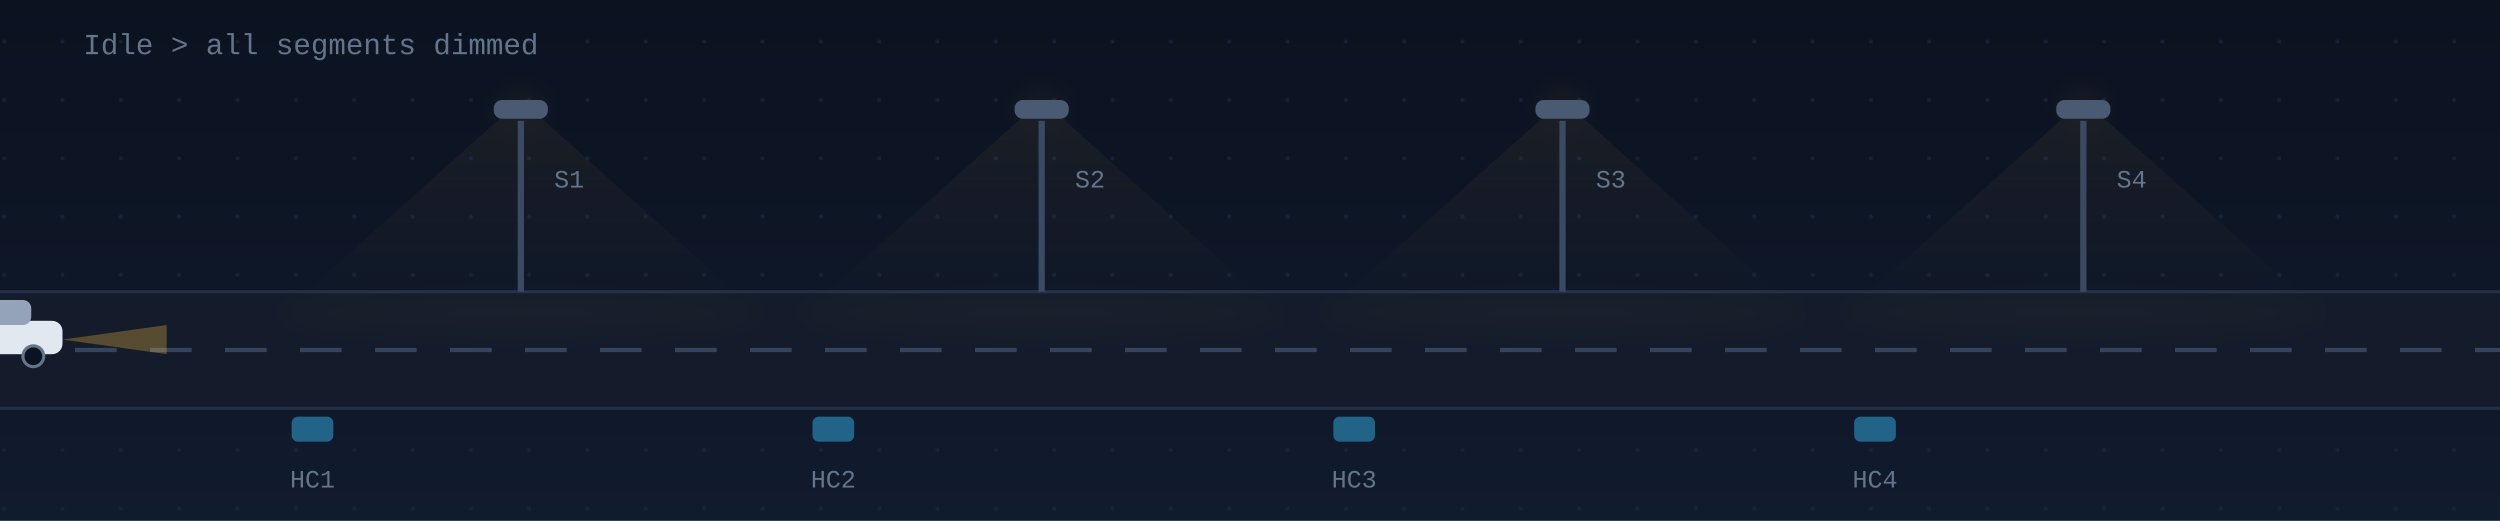
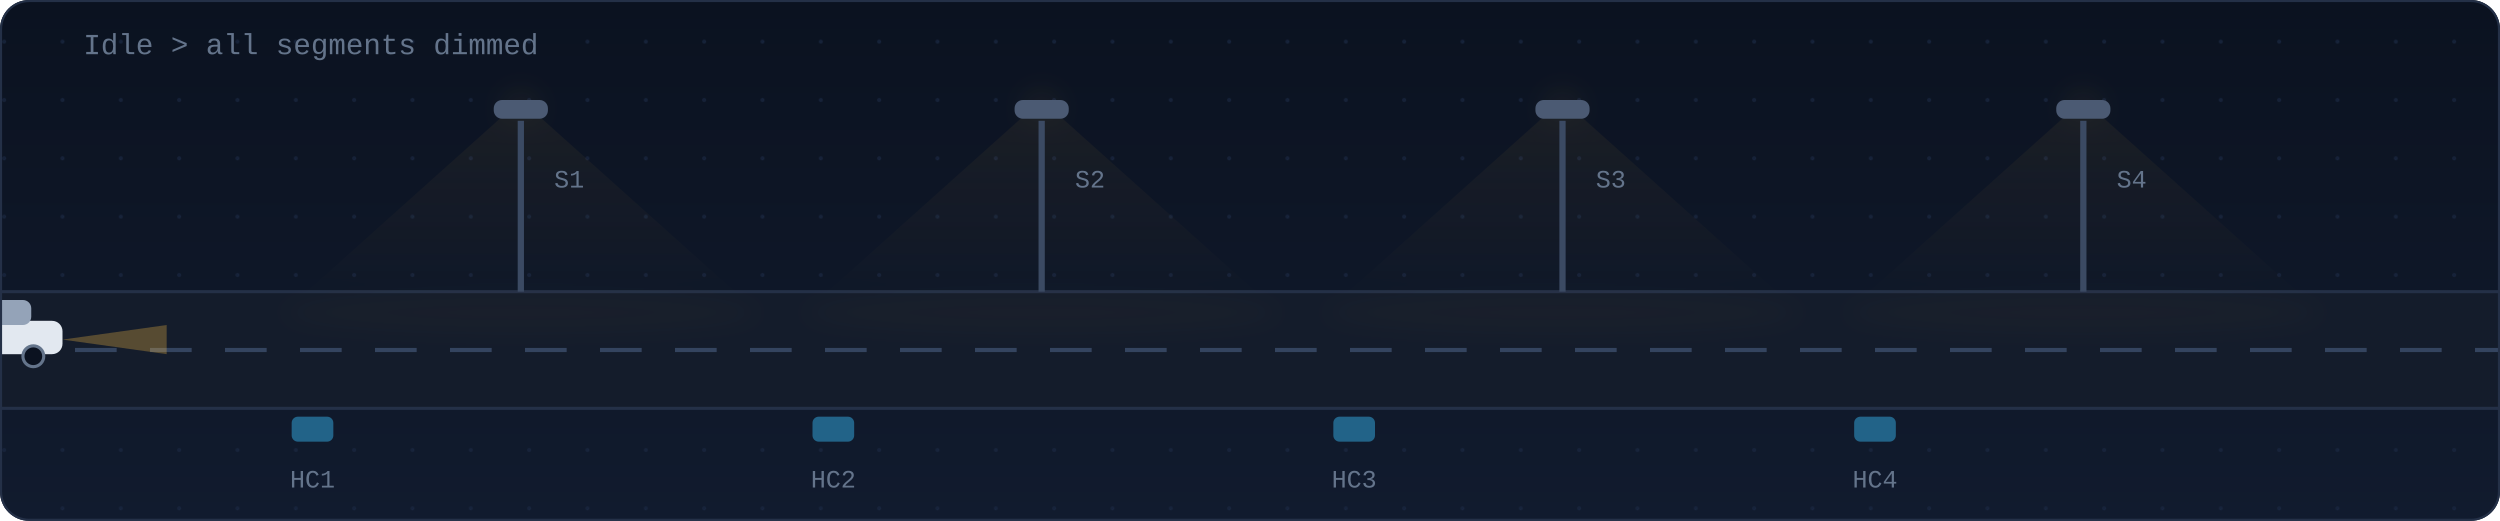
<svg xmlns="http://www.w3.org/2000/svg" viewBox="0 150 1200 250" width="1200" height="250" role="img" aria-label="Animated cascading light corridor following a vehicle">
-   <defs>
-     <linearGradient id="bg" x1="0" y1="0" x2="0" y2="1">
-       <stop offset="0" stop-color="#0b1220" />
-       <stop offset="1" stop-color="#111b2e" />
-     </linearGradient>
-     <linearGradient id="cone" x1="0" y1="0" x2="0" y2="1">
-       <stop offset="0" stop-color="#f5b942" stop-opacity="0.60" />
-       <stop offset="1" stop-color="#f5b942" stop-opacity="0" />
-     </linearGradient>
-     <pattern id="dots" width="28" height="28" patternUnits="userSpaceOnUse">
-       <circle cx="2" cy="2" r="1" fill="#1a2740" />
-     </pattern>
-     <filter id="soft" x="-50%" y="-50%" width="200%" height="200%">
-       <feGaussianBlur stdDeviation="6" />
-     </filter>
-   </defs>
-   <rect y="150" width="1200" height="250" fill="url(#bg)" />
-   <rect y="150" width="1200" height="250" fill="url(#dots)" opacity="0.7" />
-   <text x="40" y="176" font-family="'SFMono-Regular', Consolas, 'Liberation Mono', monospace" font-size="14" fill="#f5b942" opacity="0">
-     <animate attributeName="opacity" dur="9s" repeatCount="indefinite" keyTimes="0;0.047;0.062;0.25;0.265;1" values="0;0;1;1;0;0" />HC1 detects vehicle  &gt;  S1, S2 active</text>
-   <text x="40" y="176" font-family="'SFMono-Regular', Consolas, 'Liberation Mono', monospace" font-size="14" fill="#f5b942" opacity="0">
-     <animate attributeName="opacity" dur="9s" repeatCount="indefinite" keyTimes="0;0.242;0.257;0.445;0.46;1" values="0;0;1;1;0;0" />HC2 detects vehicle  &gt;  S2, S3 active</text>
-   <text x="40" y="176" font-family="'SFMono-Regular', Consolas, 'Liberation Mono', monospace" font-size="14" fill="#f5b942" opacity="0">
-     <animate attributeName="opacity" dur="9s" repeatCount="indefinite" keyTimes="0;0.438;0.453;0.641;0.656;1" values="0;0;1;1;0;0" />HC3 detects vehicle  &gt;  S3, S4 active</text>
-   <text x="40" y="176" font-family="'SFMono-Regular', Consolas, 'Liberation Mono', monospace" font-size="14" fill="#f5b942" opacity="0">
-     <animate attributeName="opacity" dur="9s" repeatCount="indefinite" keyTimes="0;0.633;0.648;0.836;0.851;1" values="0;0;1;1;0;0" />HC4 detects vehicle  &gt;  S4 active</text>
-   <text x="40" y="176" font-family="'SFMono-Regular', Consolas, 'Liberation Mono', monospace" font-size="14" fill="#64748b" opacity="1">
-     <animate attributeName="opacity" dur="9s" repeatCount="indefinite" keyTimes="0;0.047;0.062;0.836;0.851;1" values="1;1;0;0;1;1" />Idle  &gt;  all segments dimmed</text>
-   <rect x="0" y="290" width="1200" height="56" fill="#141c2b" />
-   <line x1="0" y1="290" x2="1200" y2="290" stroke="#243047" stroke-width="1.5" />
-   <line x1="0" y1="346" x2="1200" y2="346" stroke="#243047" stroke-width="1.5" />
-   <line x1="0" y1="318" x2="1200" y2="318" stroke="#34445f" stroke-width="2" stroke-dasharray="20 16" />
-   <g opacity="0.10">
-     <animate attributeName="opacity" dur="9s" repeatCount="indefinite" keyTimes="0;0.047;0.062;0.25;0.265;1" values="0.1;0.1;1;1;0.1;0.1" />
-     <polygon points="241,206 259,206 355,292 145,292" fill="url(#cone)" />
-     <ellipse cx="250" cy="300" rx="115" ry="9" fill="#f5b942" opacity="0.22" filter="url(#soft)" />
-     <circle cx="250" cy="202" r="9" fill="#f5b942" opacity="0.55" filter="url(#soft)" />
+   <clipPath id="frameclip">
+     <rect x="0" y="150" width="1200" height="250" rx="14" />
+   </clipPath>
+   <g clip-path="url(#frameclip)">
+     <defs>
+       <linearGradient id="bg" x1="0" y1="0" x2="0" y2="1">
+         <stop offset="0" stop-color="#0b1220" />
+         <stop offset="1" stop-color="#111b2e" />
+       </linearGradient>
+       <linearGradient id="cone" x1="0" y1="0" x2="0" y2="1">
+         <stop offset="0" stop-color="#f5b942" stop-opacity="0.60" />
+         <stop offset="1" stop-color="#f5b942" stop-opacity="0" />
+       </linearGradient>
+       <pattern id="dots" width="28" height="28" patternUnits="userSpaceOnUse">
+         <circle cx="2" cy="2" r="1" fill="#1a2740" />
+       </pattern>
+       <filter id="soft" x="-50%" y="-50%" width="200%" height="200%">
+         <feGaussianBlur stdDeviation="6" />
+       </filter>
+     </defs>
+     <rect y="150" width="1200" height="250" fill="url(#bg)" />
+     <rect y="150" width="1200" height="250" fill="url(#dots)" opacity="0.7" />
+     <text x="40" y="176" font-family="'SFMono-Regular', Consolas, 'Liberation Mono', monospace" font-size="14" fill="#f5b942" opacity="0">
+       <animate attributeName="opacity" dur="9s" repeatCount="indefinite" keyTimes="0;0.047;0.062;0.25;0.265;1" values="0;0;1;1;0;0" />HC1 detects vehicle  &gt;  S1, S2 active</text>
+     <text x="40" y="176" font-family="'SFMono-Regular', Consolas, 'Liberation Mono', monospace" font-size="14" fill="#f5b942" opacity="0">
+       <animate attributeName="opacity" dur="9s" repeatCount="indefinite" keyTimes="0;0.242;0.257;0.445;0.46;1" values="0;0;1;1;0;0" />HC2 detects vehicle  &gt;  S2, S3 active</text>
+     <text x="40" y="176" font-family="'SFMono-Regular', Consolas, 'Liberation Mono', monospace" font-size="14" fill="#f5b942" opacity="0">
+       <animate attributeName="opacity" dur="9s" repeatCount="indefinite" keyTimes="0;0.438;0.453;0.641;0.656;1" values="0;0;1;1;0;0" />HC3 detects vehicle  &gt;  S3, S4 active</text>
+     <text x="40" y="176" font-family="'SFMono-Regular', Consolas, 'Liberation Mono', monospace" font-size="14" fill="#f5b942" opacity="0">
+       <animate attributeName="opacity" dur="9s" repeatCount="indefinite" keyTimes="0;0.633;0.648;0.836;0.851;1" values="0;0;1;1;0;0" />HC4 detects vehicle  &gt;  S4 active</text>
+     <text x="40" y="176" font-family="'SFMono-Regular', Consolas, 'Liberation Mono', monospace" font-size="14" fill="#64748b" opacity="1">
+       <animate attributeName="opacity" dur="9s" repeatCount="indefinite" keyTimes="0;0.047;0.062;0.836;0.851;1" values="1;1;0;0;1;1" />Idle  &gt;  all segments dimmed</text>
+     <rect x="0" y="290" width="1200" height="56" fill="#141c2b" />
+     <line x1="0" y1="290" x2="1200" y2="290" stroke="#243047" stroke-width="1.5" />
+     <line x1="0" y1="346" x2="1200" y2="346" stroke="#243047" stroke-width="1.5" />
+     <line x1="0" y1="318" x2="1200" y2="318" stroke="#34445f" stroke-width="2" stroke-dasharray="20 16" />
+     <g opacity="0.10">
+       <animate attributeName="opacity" dur="9s" repeatCount="indefinite" keyTimes="0;0.047;0.062;0.25;0.265;1" values="0.1;0.1;1;1;0.1;0.1" />
+       <polygon points="241,206 259,206 355,292 145,292" fill="url(#cone)" />
+       <ellipse cx="250" cy="300" rx="115" ry="9" fill="#f5b942" opacity="0.22" filter="url(#soft)" />
+       <circle cx="250" cy="202" r="9" fill="#f5b942" opacity="0.55" filter="url(#soft)" />
+     </g>
+     <line x1="250" y1="290" x2="250" y2="208" stroke="#3b4a63" stroke-width="3" />
+     <rect x="237" y="198" width="26" height="9" rx="4" fill="#4b5a73" />
+     <text x="266" y="240" font-family="'SFMono-Regular', Consolas, 'Liberation Mono', monospace" font-size="12" fill="#64748b">S1</text>
+     <g opacity="0.10">
+       <animate attributeName="opacity" dur="9s" repeatCount="indefinite" keyTimes="0;0.047;0.062;0.445;0.46;1" values="0.1;0.1;1;1;0.1;0.1" />
+       <polygon points="491,206 509,206 605,292 395,292" fill="url(#cone)" />
+       <ellipse cx="500" cy="300" rx="115" ry="9" fill="#f5b942" opacity="0.22" filter="url(#soft)" />
+       <circle cx="500" cy="202" r="9" fill="#f5b942" opacity="0.55" filter="url(#soft)" />
+     </g>
+     <line x1="500" y1="290" x2="500" y2="208" stroke="#3b4a63" stroke-width="3" />
+     <rect x="487" y="198" width="26" height="9" rx="4" fill="#4b5a73" />
+     <text x="516" y="240" font-family="'SFMono-Regular', Consolas, 'Liberation Mono', monospace" font-size="12" fill="#64748b">S2</text>
+     <g opacity="0.10">
+       <animate attributeName="opacity" dur="9s" repeatCount="indefinite" keyTimes="0;0.242;0.257;0.641;0.656;1" values="0.1;0.1;1;1;0.1;0.1" />
+       <polygon points="741,206 759,206 855,292 645,292" fill="url(#cone)" />
+       <ellipse cx="750" cy="300" rx="115" ry="9" fill="#f5b942" opacity="0.22" filter="url(#soft)" />
+       <circle cx="750" cy="202" r="9" fill="#f5b942" opacity="0.55" filter="url(#soft)" />
+     </g>
+     <line x1="750" y1="290" x2="750" y2="208" stroke="#3b4a63" stroke-width="3" />
+     <rect x="737" y="198" width="26" height="9" rx="4" fill="#4b5a73" />
+     <text x="766" y="240" font-family="'SFMono-Regular', Consolas, 'Liberation Mono', monospace" font-size="12" fill="#64748b">S3</text>
+     <g opacity="0.10">
+       <animate attributeName="opacity" dur="9s" repeatCount="indefinite" keyTimes="0;0.438;0.453;0.836;0.851;1" values="0.1;0.1;1;1;0.1;0.1" />
+       <polygon points="991,206 1009,206 1105,292 895,292" fill="url(#cone)" />
+       <ellipse cx="1000" cy="300" rx="115" ry="9" fill="#f5b942" opacity="0.22" filter="url(#soft)" />
+       <circle cx="1000" cy="202" r="9" fill="#f5b942" opacity="0.55" filter="url(#soft)" />
+     </g>
+     <line x1="1000" y1="290" x2="1000" y2="208" stroke="#3b4a63" stroke-width="3" />
+     <rect x="987" y="198" width="26" height="9" rx="4" fill="#4b5a73" />
+     <text x="1016" y="240" font-family="'SFMono-Regular', Consolas, 'Liberation Mono', monospace" font-size="12" fill="#64748b">S4</text>
+     <g opacity="0">
+       <animate attributeName="opacity" dur="9s" repeatCount="indefinite" keyTimes="0;0.047;0.062;0.25;0.265;1" values="0;0;1;1;0;0" />
+       <ellipse cx="150" cy="318" rx="130" ry="26" fill="#38bdf8" fill-opacity="0.12" stroke="#38bdf8" stroke-opacity="0.55" stroke-dasharray="4 5" />
+     </g>
+     <rect x="140" y="350" width="20" height="12" rx="3" fill="#38bdf8" opacity="0.45">
+       <animate attributeName="opacity" dur="9s" repeatCount="indefinite" keyTimes="0;0.047;0.062;0.25;0.265;1" values="0.45;0.45;1;1;0.45;0.45" />
+     </rect>
+     <text x="150" y="384" text-anchor="middle" font-family="'SFMono-Regular', Consolas, 'Liberation Mono', monospace" font-size="12" fill="#64748b">HC1</text>
+     <g opacity="0">
+       <animate attributeName="opacity" dur="9s" repeatCount="indefinite" keyTimes="0;0.242;0.257;0.445;0.46;1" values="0;0;1;1;0;0" />
+       <ellipse cx="400" cy="318" rx="130" ry="26" fill="#38bdf8" fill-opacity="0.12" stroke="#38bdf8" stroke-opacity="0.55" stroke-dasharray="4 5" />
+     </g>
+     <rect x="390" y="350" width="20" height="12" rx="3" fill="#38bdf8" opacity="0.45">
+       <animate attributeName="opacity" dur="9s" repeatCount="indefinite" keyTimes="0;0.242;0.257;0.445;0.46;1" values="0.45;0.45;1;1;0.45;0.45" />
+     </rect>
+     <text x="400" y="384" text-anchor="middle" font-family="'SFMono-Regular', Consolas, 'Liberation Mono', monospace" font-size="12" fill="#64748b">HC2</text>
+     <g opacity="0">
+       <animate attributeName="opacity" dur="9s" repeatCount="indefinite" keyTimes="0;0.438;0.453;0.641;0.656;1" values="0;0;1;1;0;0" />
+       <ellipse cx="650" cy="318" rx="130" ry="26" fill="#38bdf8" fill-opacity="0.12" stroke="#38bdf8" stroke-opacity="0.55" stroke-dasharray="4 5" />
+     </g>
+     <rect x="640" y="350" width="20" height="12" rx="3" fill="#38bdf8" opacity="0.45">
+       <animate attributeName="opacity" dur="9s" repeatCount="indefinite" keyTimes="0;0.438;0.453;0.641;0.656;1" values="0.45;0.45;1;1;0.45;0.45" />
+     </rect>
+     <text x="650" y="384" text-anchor="middle" font-family="'SFMono-Regular', Consolas, 'Liberation Mono', monospace" font-size="12" fill="#64748b">HC3</text>
+     <g opacity="0">
+       <animate attributeName="opacity" dur="9s" repeatCount="indefinite" keyTimes="0;0.633;0.648;0.836;0.851;1" values="0;0;1;1;0;0" />
+       <ellipse cx="900" cy="318" rx="130" ry="26" fill="#38bdf8" fill-opacity="0.12" stroke="#38bdf8" stroke-opacity="0.55" stroke-dasharray="4 5" />
+     </g>
+     <rect x="890" y="350" width="20" height="12" rx="3" fill="#38bdf8" opacity="0.45">
+       <animate attributeName="opacity" dur="9s" repeatCount="indefinite" keyTimes="0;0.633;0.648;0.836;0.851;1" values="0.45;0.45;1;1;0.45;0.45" />
+     </rect>
+     <text x="900" y="384" text-anchor="middle" font-family="'SFMono-Regular', Consolas, 'Liberation Mono', monospace" font-size="12" fill="#64748b">HC4</text>
+     <g>
+       <animateTransform attributeName="transform" type="translate" from="-40 0" to="1240 0" dur="9s" repeatCount="indefinite" />
+       <polygon points="30,313 80,306 80,320" fill="#f5b942" opacity="0.30" />
+       <rect x="-30" y="304" width="60" height="16" rx="5" fill="#e2e8f0" />
+       <rect x="-15" y="294" width="30" height="12" rx="4" fill="#94a3b8" />
+       <circle cx="-16" cy="321" r="5" fill="#0b1220" stroke="#64748b" stroke-width="1.5" />
+       <circle cx="16" cy="321" r="5" fill="#0b1220" stroke="#64748b" stroke-width="1.5" />
+     </g>
  </g>
-   <line x1="250" y1="290" x2="250" y2="208" stroke="#3b4a63" stroke-width="3" />
-   <rect x="237" y="198" width="26" height="9" rx="4" fill="#4b5a73" />
-   <text x="266" y="240" font-family="'SFMono-Regular', Consolas, 'Liberation Mono', monospace" font-size="12" fill="#64748b">S1</text>
-   <g opacity="0.10">
-     <animate attributeName="opacity" dur="9s" repeatCount="indefinite" keyTimes="0;0.047;0.062;0.445;0.46;1" values="0.1;0.1;1;1;0.1;0.1" />
-     <polygon points="491,206 509,206 605,292 395,292" fill="url(#cone)" />
-     <ellipse cx="500" cy="300" rx="115" ry="9" fill="#f5b942" opacity="0.22" filter="url(#soft)" />
-     <circle cx="500" cy="202" r="9" fill="#f5b942" opacity="0.55" filter="url(#soft)" />
-   </g>
-   <line x1="500" y1="290" x2="500" y2="208" stroke="#3b4a63" stroke-width="3" />
-   <rect x="487" y="198" width="26" height="9" rx="4" fill="#4b5a73" />
-   <text x="516" y="240" font-family="'SFMono-Regular', Consolas, 'Liberation Mono', monospace" font-size="12" fill="#64748b">S2</text>
-   <g opacity="0.10">
-     <animate attributeName="opacity" dur="9s" repeatCount="indefinite" keyTimes="0;0.242;0.257;0.641;0.656;1" values="0.1;0.1;1;1;0.1;0.1" />
-     <polygon points="741,206 759,206 855,292 645,292" fill="url(#cone)" />
-     <ellipse cx="750" cy="300" rx="115" ry="9" fill="#f5b942" opacity="0.22" filter="url(#soft)" />
-     <circle cx="750" cy="202" r="9" fill="#f5b942" opacity="0.55" filter="url(#soft)" />
-   </g>
-   <line x1="750" y1="290" x2="750" y2="208" stroke="#3b4a63" stroke-width="3" />
-   <rect x="737" y="198" width="26" height="9" rx="4" fill="#4b5a73" />
-   <text x="766" y="240" font-family="'SFMono-Regular', Consolas, 'Liberation Mono', monospace" font-size="12" fill="#64748b">S3</text>
-   <g opacity="0.10">
-     <animate attributeName="opacity" dur="9s" repeatCount="indefinite" keyTimes="0;0.438;0.453;0.836;0.851;1" values="0.1;0.1;1;1;0.1;0.1" />
-     <polygon points="991,206 1009,206 1105,292 895,292" fill="url(#cone)" />
-     <ellipse cx="1000" cy="300" rx="115" ry="9" fill="#f5b942" opacity="0.22" filter="url(#soft)" />
-     <circle cx="1000" cy="202" r="9" fill="#f5b942" opacity="0.55" filter="url(#soft)" />
-   </g>
-   <line x1="1000" y1="290" x2="1000" y2="208" stroke="#3b4a63" stroke-width="3" />
-   <rect x="987" y="198" width="26" height="9" rx="4" fill="#4b5a73" />
-   <text x="1016" y="240" font-family="'SFMono-Regular', Consolas, 'Liberation Mono', monospace" font-size="12" fill="#64748b">S4</text>
-   <g opacity="0">
-     <animate attributeName="opacity" dur="9s" repeatCount="indefinite" keyTimes="0;0.047;0.062;0.25;0.265;1" values="0;0;1;1;0;0" />
-     <ellipse cx="150" cy="318" rx="130" ry="26" fill="#38bdf8" fill-opacity="0.12" stroke="#38bdf8" stroke-opacity="0.55" stroke-dasharray="4 5" />
-   </g>
-   <rect x="140" y="350" width="20" height="12" rx="3" fill="#38bdf8" opacity="0.45">
-     <animate attributeName="opacity" dur="9s" repeatCount="indefinite" keyTimes="0;0.047;0.062;0.25;0.265;1" values="0.45;0.45;1;1;0.45;0.45" />
-   </rect>
-   <text x="150" y="384" text-anchor="middle" font-family="'SFMono-Regular', Consolas, 'Liberation Mono', monospace" font-size="12" fill="#64748b">HC1</text>
-   <g opacity="0">
-     <animate attributeName="opacity" dur="9s" repeatCount="indefinite" keyTimes="0;0.242;0.257;0.445;0.46;1" values="0;0;1;1;0;0" />
-     <ellipse cx="400" cy="318" rx="130" ry="26" fill="#38bdf8" fill-opacity="0.12" stroke="#38bdf8" stroke-opacity="0.55" stroke-dasharray="4 5" />
-   </g>
-   <rect x="390" y="350" width="20" height="12" rx="3" fill="#38bdf8" opacity="0.45">
-     <animate attributeName="opacity" dur="9s" repeatCount="indefinite" keyTimes="0;0.242;0.257;0.445;0.46;1" values="0.45;0.45;1;1;0.45;0.45" />
-   </rect>
-   <text x="400" y="384" text-anchor="middle" font-family="'SFMono-Regular', Consolas, 'Liberation Mono', monospace" font-size="12" fill="#64748b">HC2</text>
-   <g opacity="0">
-     <animate attributeName="opacity" dur="9s" repeatCount="indefinite" keyTimes="0;0.438;0.453;0.641;0.656;1" values="0;0;1;1;0;0" />
-     <ellipse cx="650" cy="318" rx="130" ry="26" fill="#38bdf8" fill-opacity="0.12" stroke="#38bdf8" stroke-opacity="0.55" stroke-dasharray="4 5" />
-   </g>
-   <rect x="640" y="350" width="20" height="12" rx="3" fill="#38bdf8" opacity="0.45">
-     <animate attributeName="opacity" dur="9s" repeatCount="indefinite" keyTimes="0;0.438;0.453;0.641;0.656;1" values="0.45;0.45;1;1;0.45;0.45" />
-   </rect>
-   <text x="650" y="384" text-anchor="middle" font-family="'SFMono-Regular', Consolas, 'Liberation Mono', monospace" font-size="12" fill="#64748b">HC3</text>
-   <g opacity="0">
-     <animate attributeName="opacity" dur="9s" repeatCount="indefinite" keyTimes="0;0.633;0.648;0.836;0.851;1" values="0;0;1;1;0;0" />
-     <ellipse cx="900" cy="318" rx="130" ry="26" fill="#38bdf8" fill-opacity="0.12" stroke="#38bdf8" stroke-opacity="0.55" stroke-dasharray="4 5" />
-   </g>
-   <rect x="890" y="350" width="20" height="12" rx="3" fill="#38bdf8" opacity="0.45">
-     <animate attributeName="opacity" dur="9s" repeatCount="indefinite" keyTimes="0;0.633;0.648;0.836;0.851;1" values="0.45;0.45;1;1;0.45;0.45" />
-   </rect>
-   <text x="900" y="384" text-anchor="middle" font-family="'SFMono-Regular', Consolas, 'Liberation Mono', monospace" font-size="12" fill="#64748b">HC4</text>
-   <g>
-     <animateTransform attributeName="transform" type="translate" from="-40 0" to="1240 0" dur="9s" repeatCount="indefinite" />
-     <polygon points="30,313 80,306 80,320" fill="#f5b942" opacity="0.30" />
-     <rect x="-30" y="304" width="60" height="16" rx="5" fill="#e2e8f0" />
-     <rect x="-15" y="294" width="30" height="12" rx="4" fill="#94a3b8" />
-     <circle cx="-16" cy="321" r="5" fill="#0b1220" stroke="#64748b" stroke-width="1.5" />
-     <circle cx="16" cy="321" r="5" fill="#0b1220" stroke="#64748b" stroke-width="1.5" />
-   </g>
+   <rect x="0.5" y="150.5" width="1199" height="249" rx="13.5" fill="none" stroke="#243047" stroke-width="1" />
</svg>
